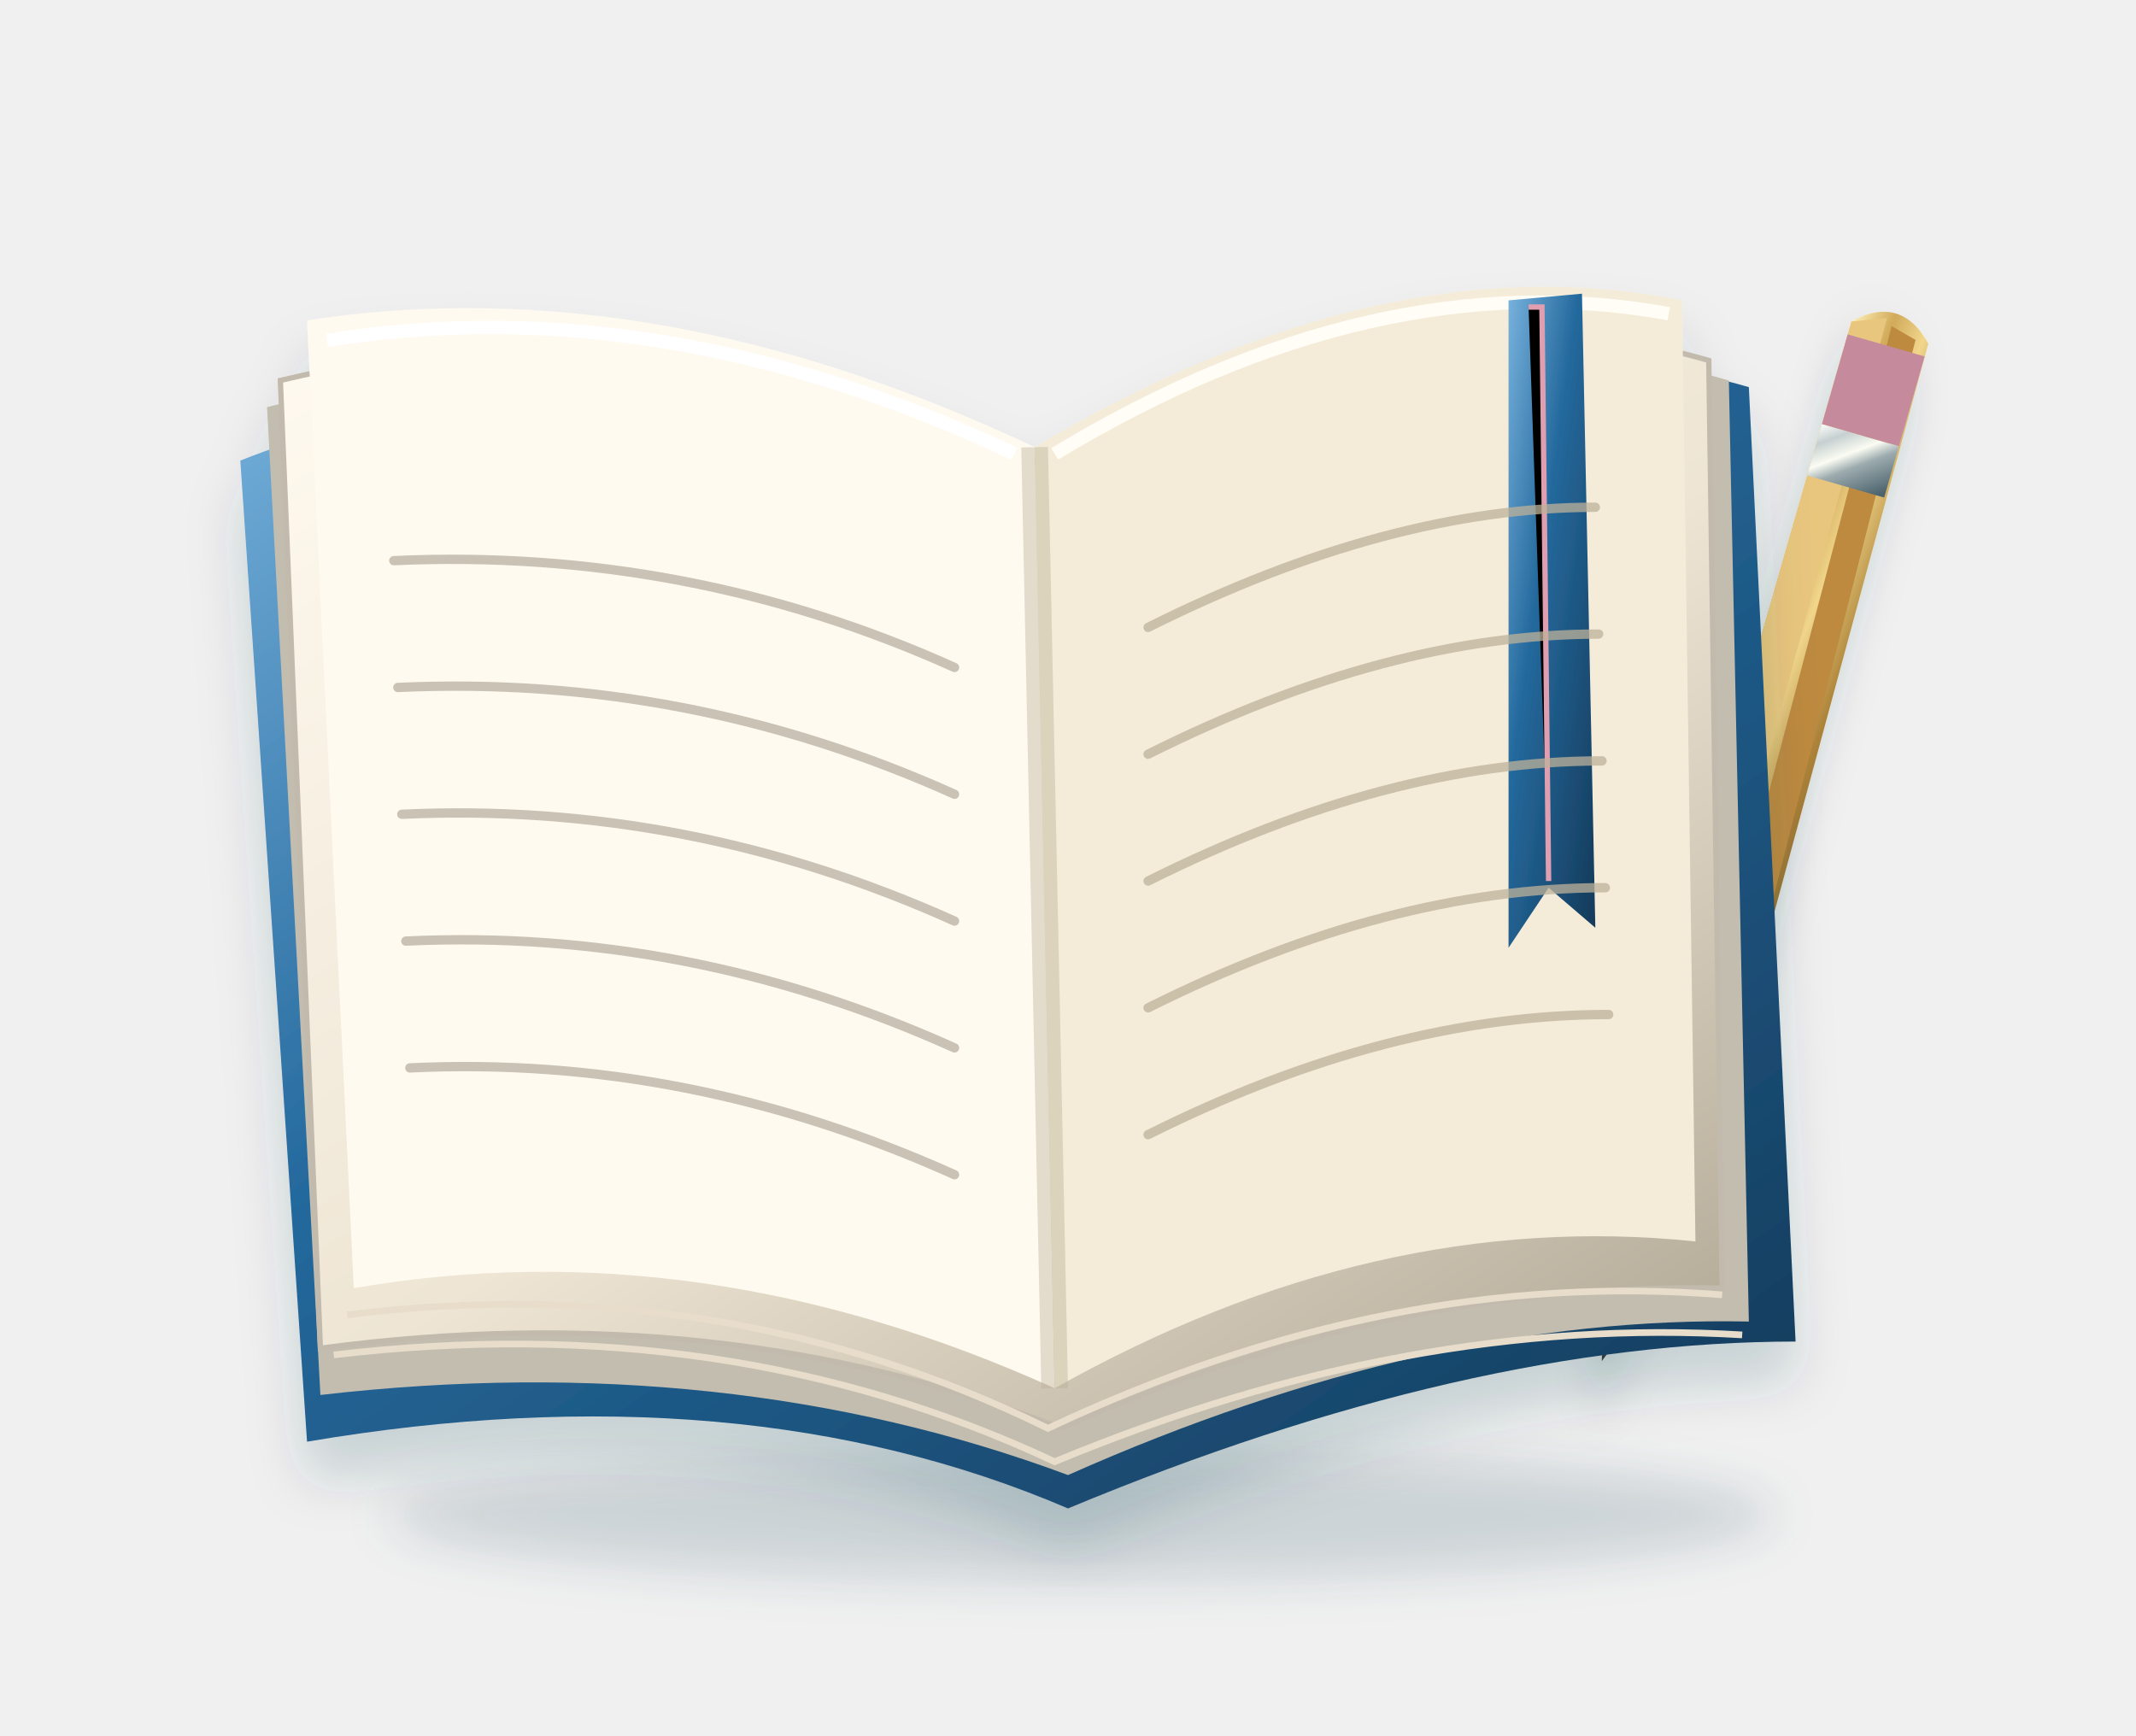
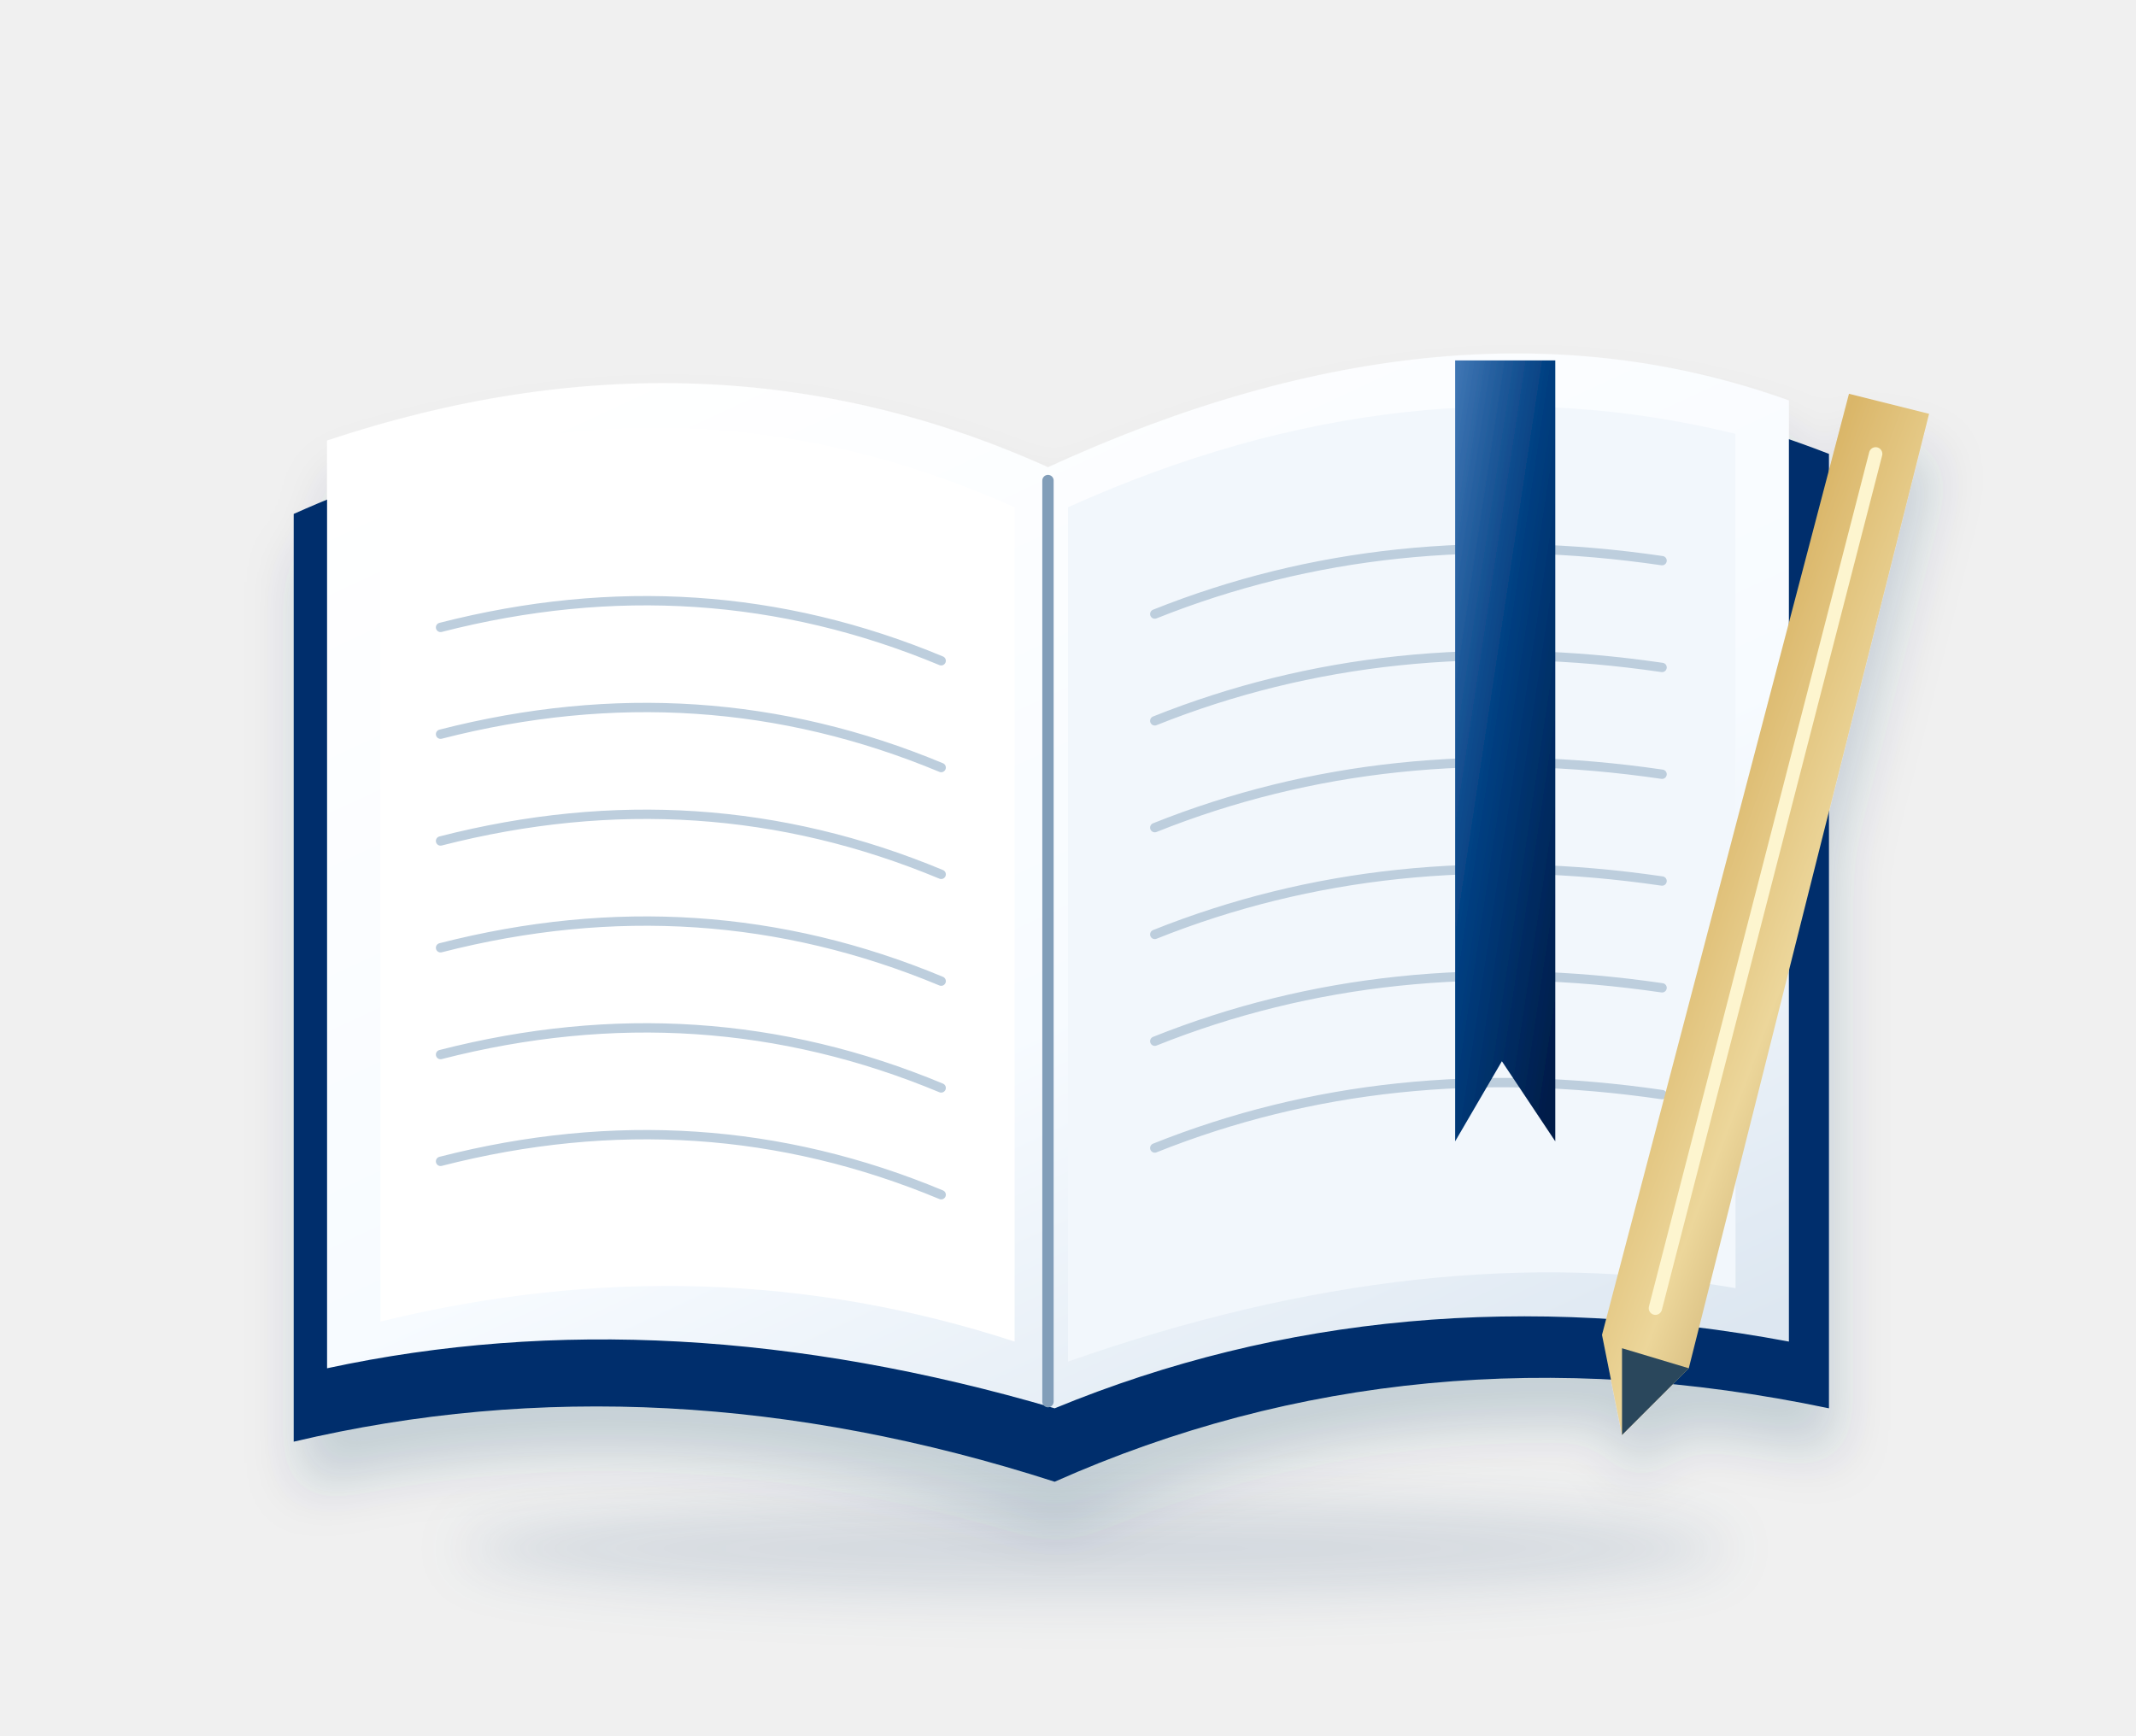
<svg xmlns="http://www.w3.org/2000/svg" viewBox="0 0 320 260">
  <defs>
-     <linearGradient id="kv-school-paper" x1="0" y1="0" x2=".85" y2="1">
-       <stop stop-color="#fffaf0" />
-       <stop offset=".57" stop-color="#eee5d4" />
-       <stop offset="1" stop-color="#b7ae9c" />
+     <linearGradient id="fi-school-paper" x1=".2" y1="0" x2=".85" y2="1">
+       <stop stop-color="#FFF" />
+       <stop offset=".58" stop-color="#F7FBFF" />
+       <stop offset="1" stop-color="#DDE7F1" />
    </linearGradient>
-     <linearGradient id="kv-school-wine" x1="0" y1="0" x2=".95" y2="1">
-       <stop stop-color="#78b2dd" />
-       <stop offset=".4" stop-color="#24699d" />
-       <stop offset="1" stop-color="#153b5b" />
+     <linearGradient id="fi-school-blue" x1=".05" y1="0" x2=".9" y2="1">
+       <stop stop-color="#3D74B2" />
+       <stop offset=".45" stop-color="#003E80" />
+       <stop offset="1" stop-color="#001C48" />
    </linearGradient>
-     <linearGradient id="kv-school-teal" x1="0" y1="0" x2="1" y2="1">
-       <stop stop-color="#8ec5b8" />
-       <stop offset=".48" stop-color="#488c80" />
-       <stop offset="1" stop-color="#24574f" />
+     <linearGradient id="fi-school-ice" x1="0" y1="0" x2=".8" y2="1">
+       <stop stop-color="#FFF" />
+       <stop offset=".3" stop-color="#DEEDF7" />
+       <stop offset="1" stop-color="#8BB4D2" />
    </linearGradient>
-     <linearGradient id="kv-school-gold" x1="0" y1="0" x2=".8" y2="1">
-       <stop stop-color="#fff2b7" />
-       <stop offset=".22" stop-color="#d1aa5b" />
-       <stop offset=".4" stop-color="#f1d68b" />
-       <stop offset=".67" stop-color="#ad8439" />
-       <stop offset="1" stop-color="#7b5b2c" />
+     <linearGradient id="fi-school-metal" x1="0" y1=".15" x2="1" y2=".8">
+       <stop stop-color="#637D93" />
+       <stop offset=".18" stop-color="#EEF5FA" />
+       <stop offset=".39" stop-color="#FFF" />
+       <stop offset=".6" stop-color="#A5B6C4" />
+       <stop offset=".78" stop-color="#E6F0F8" />
+       <stop offset="1" stop-color="#6B849A" />
    </linearGradient>
-     <linearGradient id="kv-school-metal" x1="0" y1="0" x2="1" y2=".9">
-       <stop stop-color="#fafdfb" />
-       <stop offset=".2" stop-color="#c6d0d0" />
-       <stop offset=".43" stop-color="#fbfcf3" />
-       <stop offset=".6" stop-color="#9cabae" />
-       <stop offset="1" stop-color="#4c636d" />
+     <linearGradient id="fi-school-gold" x1="0" y1="0" x2=".85" y2="1">
+       <stop stop-color="#FFF0B8" />
+       <stop offset=".38" stop-color="#DAB669" />
+       <stop offset=".6" stop-color="#ECD69A" />
+       <stop offset="1" stop-color="#9C7637" />
    </linearGradient>
-     <linearGradient id="kv-school-ink" x1="0" y1="0" x2=".7" y2="1">
-       <stop stop-color="#66747d" />
-       <stop offset=".45" stop-color="#35424f" />
-       <stop offset="1" stop-color="#17242f" />
+     <linearGradient id="fi-school-green" x1="0" y1="0" x2="1" y2="1">
+       <stop stop-color="#B1CC84" />
+       <stop offset=".4" stop-color="#669151" />
+       <stop offset="1" stop-color="#2E593F" />
    </linearGradient>
-     <radialGradient id="kv-school-glass" cx="30%" cy="20%" r="85%">
-       <stop stop-color="#fff" stop-opacity=".9" />
-       <stop offset=".5" stop-color="#eaf5ed" stop-opacity=".3" />
-       <stop offset="1" stop-color="#86a3ae" stop-opacity=".55" />
+     <linearGradient id="fi-school-leaf" x1="0" y1="0" x2="1" y2="1">
+       <stop stop-color="#D6B161" />
+       <stop offset=".4" stop-color="#D17539" />
+       <stop offset="1" stop-color="#8E3D31" />
+     </linearGradient>
+     <linearGradient id="fi-school-berry" x1="0" y1="0" x2=".8" y2="1">
+       <stop stop-color="#EA8174" />
+       <stop offset=".4" stop-color="#C23C47" />
+       <stop offset="1" stop-color="#8D2038" />
+     </linearGradient>
+     <radialGradient id="fi-school-glass" cx=".3" cy=".2" r=".8">
+       <stop stop-color="#FFF" stop-opacity=".75" />
+       <stop offset=".46" stop-color="#D5E7F5" stop-opacity=".08" />
+       <stop offset="1" stop-color="#316392" stop-opacity=".23" />
    </radialGradient>
-     <filter id="kv-school-shadow" x="-35%" y="-35%" width="180%" height="190%">
-       <feDropShadow dx="0" dy="6" stdDeviation="4" flood-color="#183a50" flood-opacity=".17" />
+     <radialGradient id="fi-school-skin" cx=".3" cy=".22" r=".9">
+       <stop stop-color="#F9D7AF" />
+       <stop offset=".65" stop-color="#DCA77A" />
+       <stop offset="1" stop-color="#BE855E" />
+     </radialGradient>
+     <filter id="fi-school-shadow" x="-30%" y="-30%" width="170%" height="180%">
+       <feDropShadow dx="1" dy="7" stdDeviation="4" flood-color="#163A60" flood-opacity=".18" />
    </filter>
-     <filter id="kv-school-soft" x="-50%" y="-100%" width="200%" height="300%">
-       <feGaussianBlur stdDeviation="3.5" />
+     <filter id="fi-school-soft" x="-60%" y="-150%" width="220%" height="400%">
+       <feGaussianBlur stdDeviation="4" />
    </filter>
  </defs>
-   <ellipse cx="162" cy="227" rx="104" ry="10" fill="#193f55" opacity=".16" filter="url(#kv-school-soft)" />
-   <g transform="rotate(16 263 120)" filter="url(#kv-school-shadow)">
-     <path d="M257 47Q263 41 269 47L271 182L264 207L257 183Z" fill="url(#kv-school-gold)" />
-     <path d="M257 47L262 45L264 182L257 183Z" fill="#e8c67e" />
-     <path d="M263 46L267 47L271 182L266 185Z" fill="#bd8a40" />
-     <path d="M257 182L271 182L264 207Z" fill="#dfc7a0" />
-     <path d="M262 199L264 207L267 199Z" fill="#3b3840" />
-     <path d="M257 49L269 49L269 63L257 63Z" fill="#c58b9d" />
-     <path d="M257 63H269V71H257Z" fill="url(#kv-school-metal)" />
-   </g>
-   <g filter="url(#kv-school-shadow)">
-     <path d="M36 69Q92 47 155 72Q206 42 262 58L269 201Q220 201 160 226Q111 205 46 216Z" fill="url(#kv-school-wine)" />
-     <path d="M40 61Q94 47 155 72Q207 42 259 57L262 198Q214 197 160 221Q109 202 48 209Z" fill="#c3bdaf" />
-     <path d="M42 57Q96 44 155 69Q207 40 256 54L258 193Q208 192 159 214Q108 194 48 202Z" fill="url(#kv-school-paper)" stroke="#c2baac" stroke-width=".8" />
-     <path d="M46 48Q98 40 155 67L158 208Q105 184 53 193Z" fill="#fffaf0" />
-     <path d="M155 67Q207 36 252 45L254 186Q206 181 158 208Z" fill="#f4ecd9" />
-     <path d="M155 67L158 208" fill="none" stroke="#b9ac94" stroke-width="4" opacity=".4" />
-     <path d="M158 68Q206 39 250 47" fill="none" stroke="#fffdf6" stroke-width="2" />
-     <path d="M49 51Q99 43 152 68" fill="none" stroke="#fff" stroke-width="2" />
-     <path d="M226 45L237 44L239 139L232 133L226 142Z" fill="url(#kv-school-wine)" />
-     <path d="M229 46L231 46L232 132" stroke="#df9fb1" stroke-width=".8" />
-     <path d="M59 84Q103 82 143 100" fill="none" stroke="#b8b0a1" stroke-width="1.4" stroke-linecap="round" opacity=".75" />
-     <path d="M59.6 103Q103 101 143 119" fill="none" stroke="#b8b0a1" stroke-width="1.4" stroke-linecap="round" opacity=".75" />
-     <path d="M60.2 122Q103 120 143 138" fill="none" stroke="#b8b0a1" stroke-width="1.4" stroke-linecap="round" opacity=".75" />
-     <path d="M60.8 141Q103 139 143 157" fill="none" stroke="#b8b0a1" stroke-width="1.4" stroke-linecap="round" opacity=".75" />
-     <path d="M61.4 160Q103 158 143 176" fill="none" stroke="#b8b0a1" stroke-width="1.4" stroke-linecap="round" opacity=".75" />
-     <path d="M172 94Q208 76 239 76" fill="none" stroke="#beb19a" stroke-width="1.4" stroke-linecap="round" opacity=".75" />
-     <path d="M172 113Q208 95 239.5 95" fill="none" stroke="#beb19a" stroke-width="1.4" stroke-linecap="round" opacity=".75" />
-     <path d="M172 132Q208 114 240 114" fill="none" stroke="#beb19a" stroke-width="1.4" stroke-linecap="round" opacity=".75" />
-     <path d="M172 151Q208 133 240.5 133" fill="none" stroke="#beb19a" stroke-width="1.4" stroke-linecap="round" opacity=".75" />
-     <path d="M172 170Q208 152 241 152" fill="none" stroke="#beb19a" stroke-width="1.4" stroke-linecap="round" opacity=".75" />
-     <path d="M52 197Q108 190 157 214Q208 190 258 194M50 203Q109 196 158 219Q211 197 261 200" fill="none" stroke="#e7ddca" stroke-width="1" />
+   <ellipse cx="164" cy="232" rx="95" ry="7" fill="#204873" opacity=".14" filter="url(#fi-school-soft)" />
+   <g filter="url(#fi-school-shadow)">
+     <path d="M44 77Q102 51 158 76 212 44 274 68V211Q212 198 158 222 99 203 44 216Z" fill="#002F6C" />
+     <path d="M49 66Q106 47 157 70 218 42 268 60V201Q209 190 158 211 100 194 49 205Z" fill="url(#fi-school-paper)" />
+     <path d="M57 71Q105 55 152 76V201Q106 186 57 198Z" fill="#FFF" />
+     <path d="M160 76Q211 53 260 65V193Q214 185 160 204Z" fill="#F2F7FC" />
+     <path d="M157 72V210" fill="none" stroke="#829EB9" stroke-width="1.7" stroke-linecap="round" stroke-linejoin="round" />
+     <path d="M66 94q39-10 75 5M173 92q35-14 76-8" fill="none" stroke="#BDCEDD" stroke-width="1.4" stroke-linecap="round" stroke-linejoin="round" />
+     <path d="M66 110q39-10 75 5M173 108q35-14 76-8" fill="none" stroke="#BDCEDD" stroke-width="1.4" stroke-linecap="round" stroke-linejoin="round" />
+     <path d="M66 126q39-10 75 5M173 124q35-14 76-8" fill="none" stroke="#BDCEDD" stroke-width="1.4" stroke-linecap="round" stroke-linejoin="round" />
+     <path d="M66 142q39-10 75 5M173 140q35-14 76-8" fill="none" stroke="#BDCEDD" stroke-width="1.4" stroke-linecap="round" stroke-linejoin="round" />
+     <path d="M66 158q39-10 75 5M173 156q35-14 76-8" fill="none" stroke="#BDCEDD" stroke-width="1.4" stroke-linecap="round" stroke-linejoin="round" />
+     <path d="M66 174q39-10 75 5M173 172q35-14 76-8" fill="none" stroke="#BDCEDD" stroke-width="1.4" stroke-linecap="round" stroke-linejoin="round" />
+     <path d="M218 54h15v117l-8-12-7 12Z" fill="url(#fi-school-blue)" />
+     <path d="M277 59l12 3-36 143-10 10-3-15Z" fill="url(#fi-school-gold)" />
+     <path d="M243 202l10 3-10 10Z" fill="#29465C" />
+     <path d="M281 68l-33 128" fill="none" stroke="#FDF5CF" stroke-width="2" stroke-linecap="round" stroke-linejoin="round" />
  </g>
</svg>
